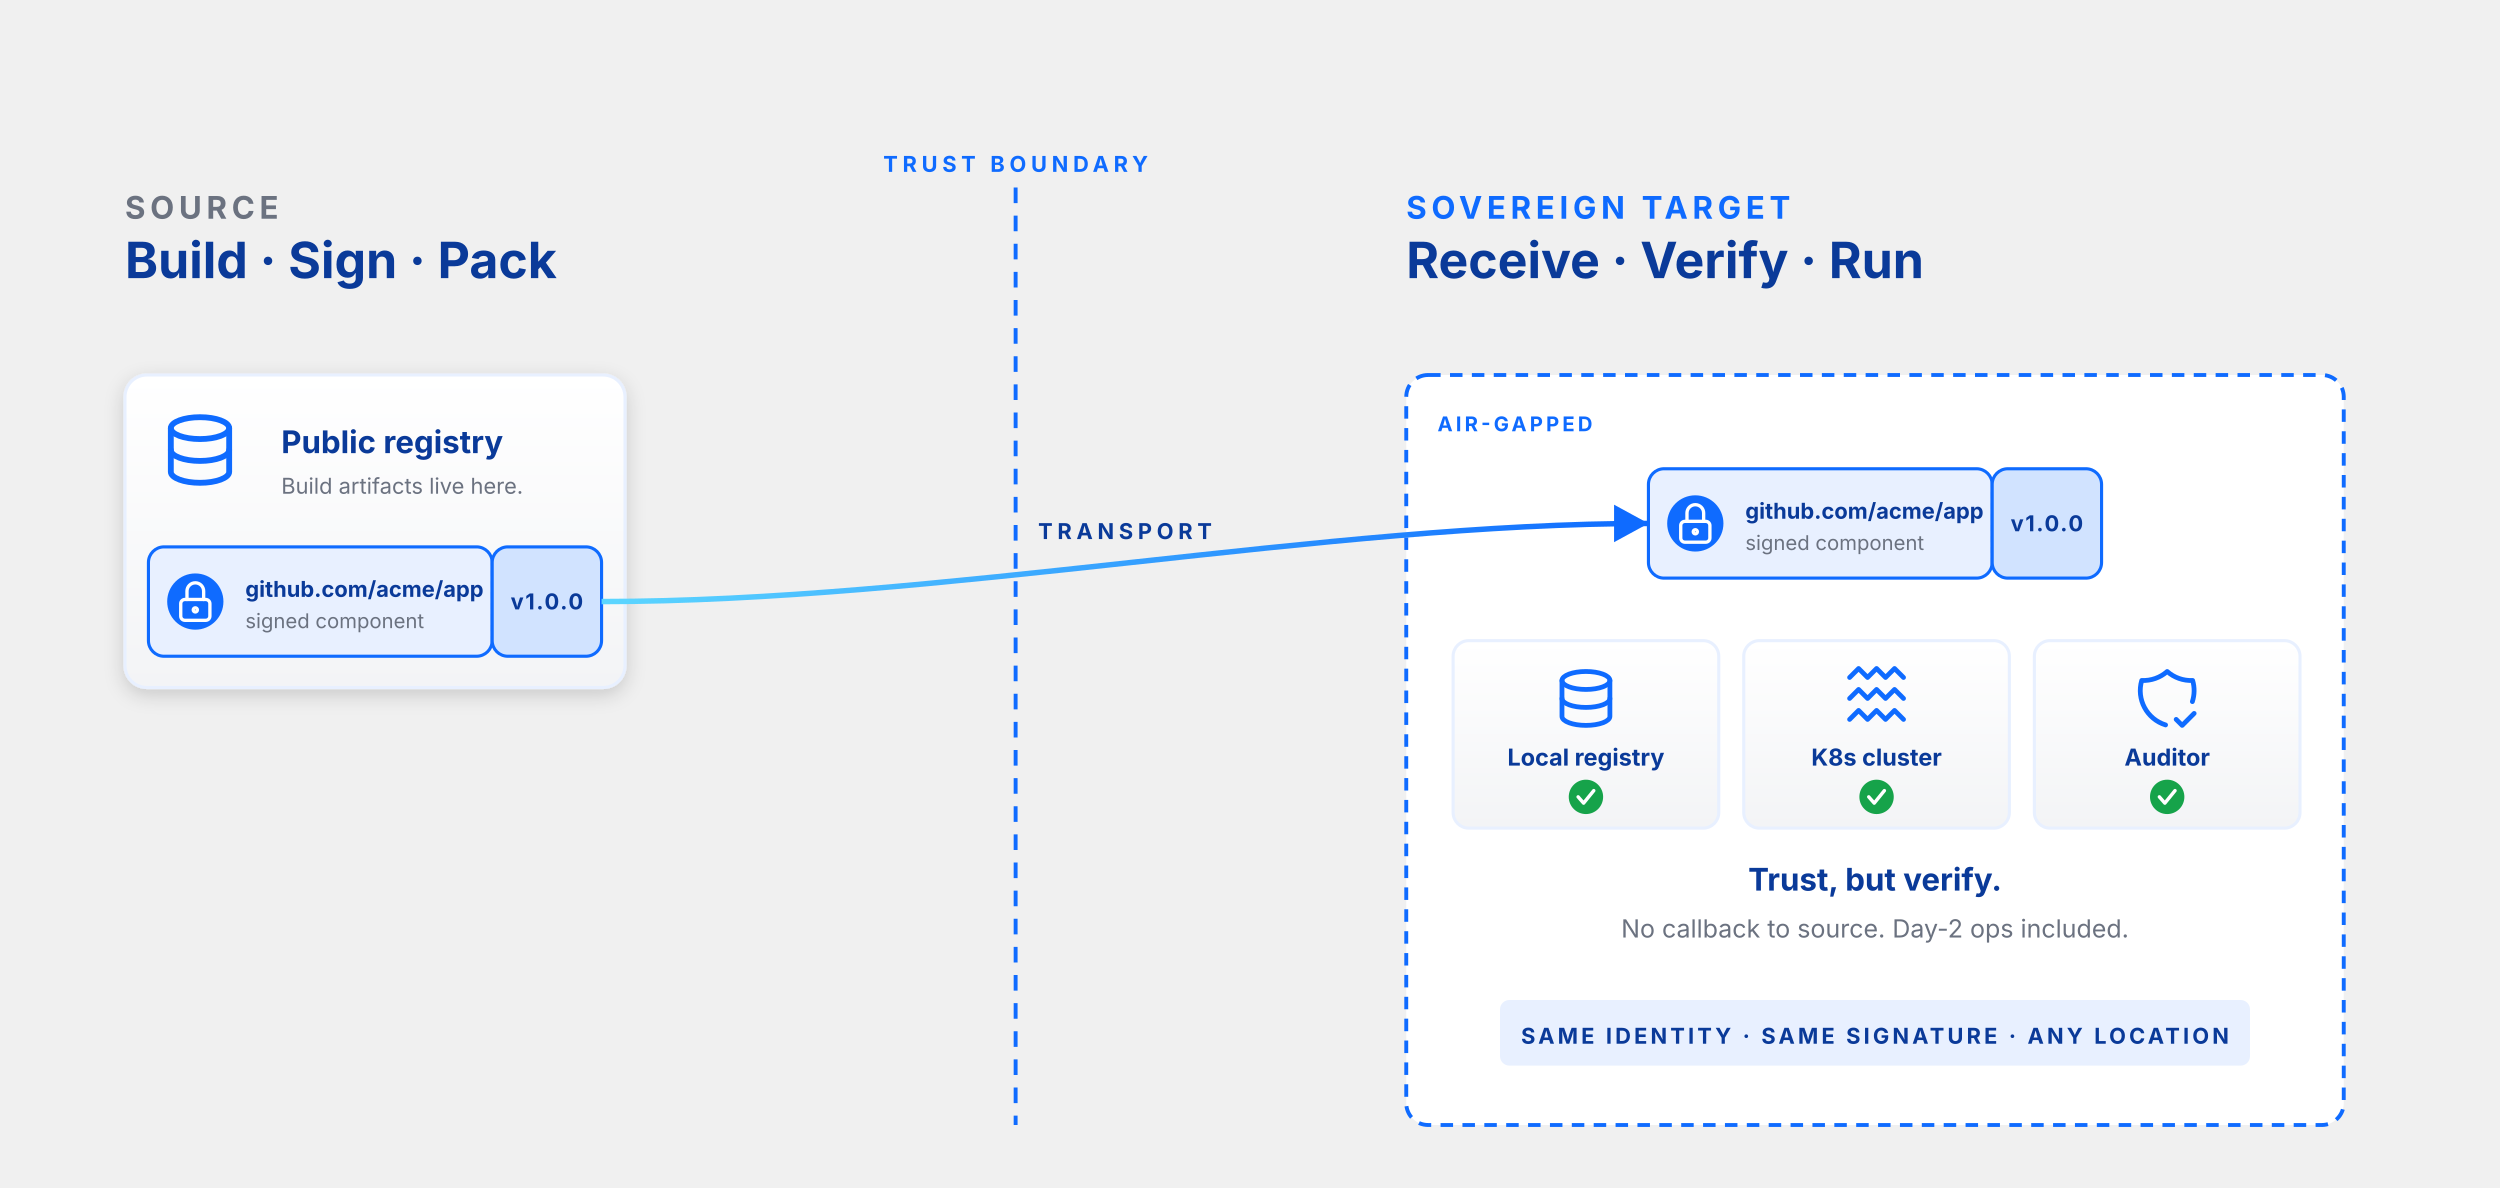
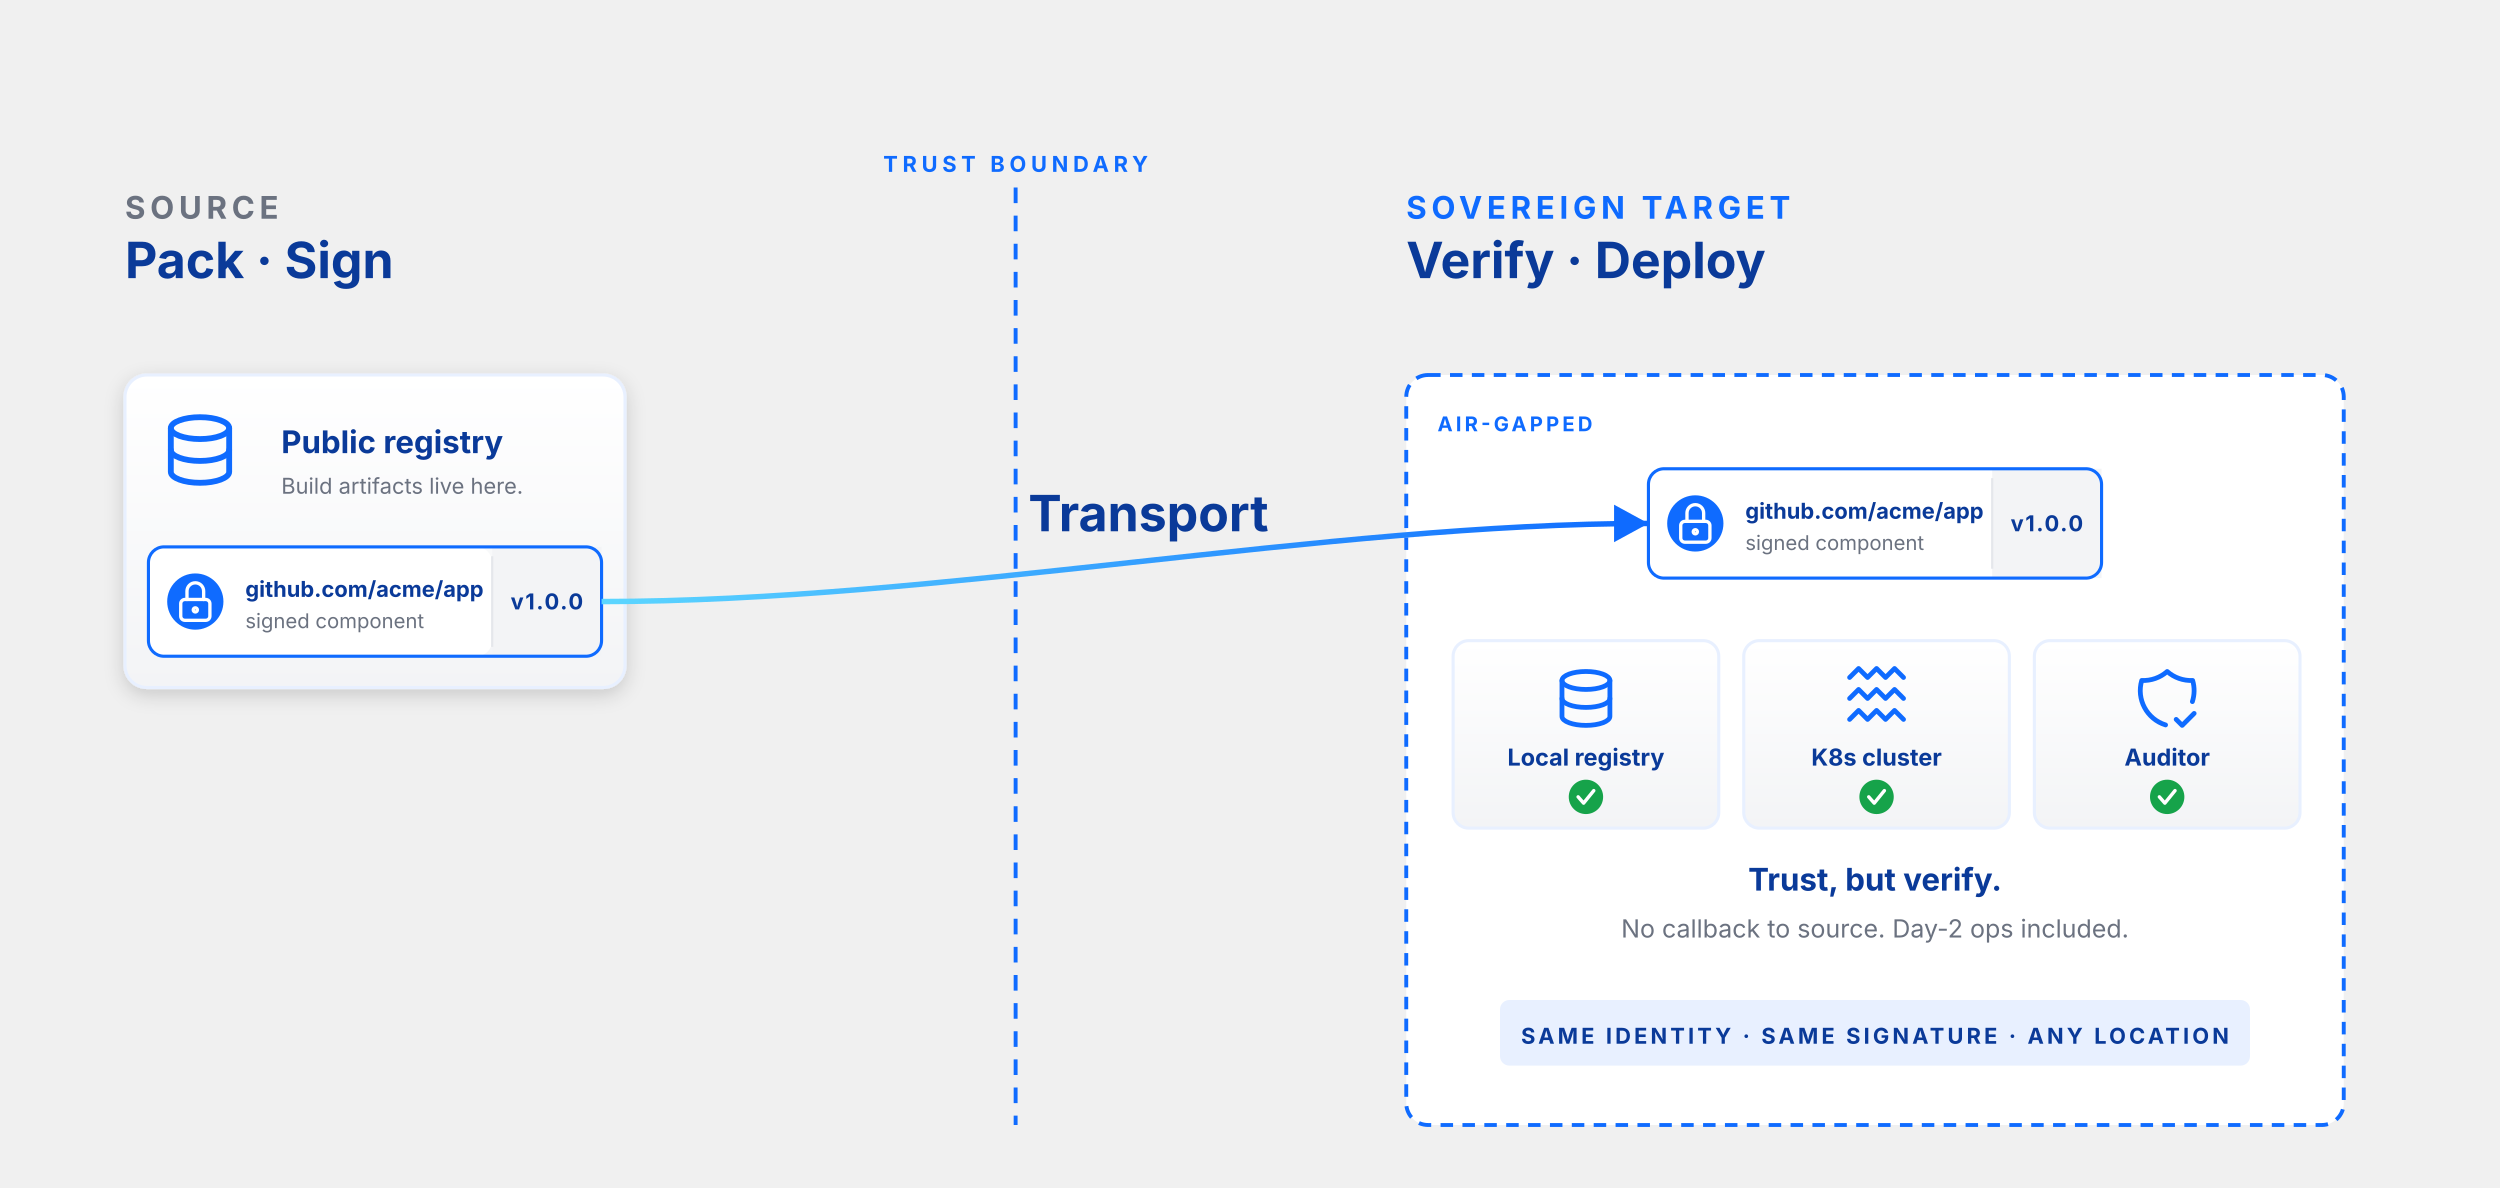
<svg xmlns="http://www.w3.org/2000/svg" viewBox="0 0 1600 760" role="img" aria-label="Sovereign-ready: trust, but verify">
  <defs>
    <linearGradient id="pillarFill" x1="0%" y1="0%" x2="0%" y2="100%">
      <stop offset="0%" stop-color="#ffffff" />
      <stop offset="100%" stop-color="#f3f4f6" />
    </linearGradient>
    <filter id="softShadow" x="-20%" y="-20%" width="140%" height="140%">
      <feGaussianBlur in="SourceAlpha" stdDeviation="6" />
      <feOffset dx="0" dy="4" result="offsetblur" />
      <feComponentTransfer>
        <feFuncA type="linear" slope="0.16" />
      </feComponentTransfer>
      <feMerge>
        <feMergeNode />
        <feMergeNode in="SourceGraphic" />
      </feMerge>
    </filter>
    <linearGradient id="brandFill" x1="0%" y1="0%" x2="100%" y2="0%">
      <stop offset="0%" stop-color="#5cd6ff" />
      <stop offset="100%" stop-color="#0f6bff" />
    </linearGradient>
    <symbol id="ico-lock" viewBox="0 0 24 24">
      <g fill="none" stroke="currentColor" stroke-width="1.6" stroke-linecap="round" stroke-linejoin="round">
        <path d="M5 13a2 2 0 0 1 2 -2h10a2 2 0 0 1 2 2v6a2 2 0 0 1 -2 2h-10a2 2 0 0 1 -2 -2v-6" />
        <path d="M11 16a1 1 0 1 0 2 0a1 1 0 0 0 -2 0" />
        <path d="M8 11v-4a4 4 0 1 1 8 0v4" />
      </g>
    </symbol>
    <symbol id="ico-shield" viewBox="0 0 24 24">
      <g fill="none" stroke="#0f6bff" stroke-width="1.6" stroke-linecap="round" stroke-linejoin="round">
        <path d="M11.46 20.846a12 12 0 0 1 -7.96 -14.846a12 12 0 0 0 8.5 -3a12 12 0 0 0 8.5 3a12 12 0 0 1 -.09 7.06" />
        <path d="M15 19l2 2l4 -4" />
      </g>
    </symbol>
    <symbol id="ico-cluster" viewBox="0 0 24 24">
      <g fill="none" stroke="#0f6bff" stroke-width="1.6" stroke-linecap="round" stroke-linejoin="round">
        <path d="M3 12l3 -3l3 3l3 -3l3 3l3 -3l3 3" />
        <path d="M3 19l3 -3l3 3l3 -3l3 3l3 -3l3 3" />
        <path d="M3 5l3 -3l3 3l3 -3l3 3l3 -3l3 3" />
      </g>
    </symbol>
    <symbol id="ico-registry" viewBox="0 0 24 24">
      <g fill="none" stroke="#0f6bff" stroke-width="1.6" stroke-linecap="round" stroke-linejoin="round">
        <ellipse cx="12" cy="6" rx="8" ry="3" />
        <path d="M4 6v6a8 3 0 0 0 16 0v-6" />
        <path d="M4 12v6a8 3 0 0 0 16 0v-6" />
      </g>
    </symbol>
  </defs>
  <g font-family="Aptos, Inter, sans-serif">
    <g transform="translate(80,100)">
      <text x="0" y="40" font-size="20" font-weight="700" fill="#6b7280" letter-spacing="3">SOURCE</text>
-       <text x="0" y="78" font-size="32" font-weight="700" fill="#0a3a99">Build · Sign · Pack</text>
+       <text x="0" y="78" font-size="32" font-weight="700" fill="#0a3a99">Pack · Sign</text>
      <g transform="translate(0,140)">
        <rect width="320" height="200" rx="14" fill="url(#pillarFill)" stroke="#e8f0ff" stroke-width="2" filter="url(#softShadow)" />
        <use href="#ico-registry" x="20" y="20" width="56" height="56" stroke="#0f6bff" />
        <text x="100" y="50" font-size="20" font-weight="700" fill="#0a3a99">Public registry</text>
        <text x="100" y="76" font-size="14" fill="#6b7280">Build artifacts live here.</text>
        <g transform="translate(15,110)">
-           <rect x="0" y="0" width="220" height="70" rx="10" fill="#e8f0ff" stroke="#0f6bff" stroke-width="2" />
-           <line x1="220" y1="8" x2="220" y2="62" stroke="#0f6bff" stroke-width="1.6" stroke-dasharray="4 3" />
-           <rect x="220" y="0" width="70" height="70" rx="10" fill="#d1e3ff" stroke="#0f6bff" stroke-width="2" />
+           <rect x="220" y="0" width="70" height="70" rx="0" fill="#F3F4F6" stroke="none" />
+           <rect x="0" y="0" width="220" height="70" rx="10" fill="#FFFFFF" stroke="none" />
+           <rect x="0" y="0" width="290" height="70" rx="10" fill="none" stroke="#0f6bff" stroke-width="2" />
+           <line x1="220" y1="6" x2="220" y2="64" stroke="#E5E7EB" stroke-width="1.4" />
          <circle cx="30" cy="35" r="18" fill="#0f6bff" />
          <use href="#ico-lock" x="14" y="19" width="32" height="32" color="#ffffff" />
          <text x="62" y="32" font-size="14" font-weight="700" fill="#0a3a99">github.com/acme/app</text>
          <text x="62" y="52" font-size="13" fill="#6b7280">signed component</text>
          <text x="255" y="40" text-anchor="middle" font-size="14" font-weight="700" fill="#0a3a99" letter-spacing="1">v1.0.0</text>
        </g>
      </g>
    </g>
    <g transform="translate(570,80)">
      <line x1="80" y1="40" x2="80" y2="640" stroke="#0f6bff" stroke-width="2.5" stroke-dasharray="10 8" />
      <text x="80" y="30" text-anchor="middle" font-size="14" font-weight="700" fill="#0f6bff" letter-spacing="3">TRUST BOUNDARY</text>
    </g>
    <g transform="translate(900,100)">
      <text x="0" y="40" font-size="20" font-weight="700" fill="#0f6bff" letter-spacing="3">SOVEREIGN TARGET</text>
-       <text x="0" y="78" font-size="32" font-weight="700" fill="#0a3a99">Receive · Verify · Run</text>
+       <text x="0" y="78" font-size="32" font-weight="700" fill="#0a3a99">Verify · Deploy</text>
      <g transform="translate(0,140)">
        <rect width="600" height="480" rx="14" fill="#ffffff" stroke="#0f6bff" stroke-width="2.5" stroke-dasharray="8 6" />
        <text x="20" y="36" font-size="13" font-weight="700" fill="#0f6bff" letter-spacing="2">AIR-GAPPED</text>
        <g transform="translate(155,60)">
-           <rect x="0" y="0" width="220" height="70" rx="10" fill="#e8f0ff" stroke="#0f6bff" stroke-width="2" />
-           <line x1="220" y1="8" x2="220" y2="62" stroke="#0f6bff" stroke-width="1.6" stroke-dasharray="4 3" />
-           <rect x="220" y="0" width="70" height="70" rx="10" fill="#d1e3ff" stroke="#0f6bff" stroke-width="2" />
+           <rect x="220" y="0" width="70" height="70" rx="0" fill="#F3F4F6" stroke="none" />
+           <rect x="0" y="0" width="220" height="70" rx="10" fill="#FFFFFF" stroke="none" />
+           <rect x="0" y="0" width="290" height="70" rx="10" fill="none" stroke="#0f6bff" stroke-width="2" />
+           <line x1="220" y1="6" x2="220" y2="64" stroke="#E5E7EB" stroke-width="1.4" />
          <circle cx="30" cy="35" r="18" fill="#0f6bff" />
          <use href="#ico-lock" x="14" y="19" width="32" height="32" color="#ffffff" />
          <text x="62" y="32" font-size="14" font-weight="700" fill="#0a3a99">github.com/acme/app</text>
          <text x="62" y="52" font-size="13" fill="#6b7280">signed component</text>
          <text x="255" y="40" text-anchor="middle" font-size="14" font-weight="700" fill="#0a3a99" letter-spacing="1">v1.0.0</text>
        </g>
        <g transform="translate(30,170)">
          <rect width="170" height="120" rx="10" fill="url(#pillarFill)" stroke="#e8f0ff" stroke-width="2" />
          <use href="#ico-registry" x="62" y="14" width="46" height="46" stroke="#0f6bff" />
          <text x="85" y="80" text-anchor="middle" font-size="15" font-weight="700" fill="#0a3a99">Local registry</text>
          <g transform="translate(85,100)">
            <circle r="11" fill="#16A34A" />
            <path d="M -5 0 L -1.5 4 L 5 -4" fill="none" stroke="#FFFFFF" stroke-width="2.2" stroke-linecap="round" stroke-linejoin="round" />
          </g>
        </g>
        <g transform="translate(216,170)">
          <rect width="170" height="120" rx="10" fill="url(#pillarFill)" stroke="#e8f0ff" stroke-width="2" />
          <use href="#ico-cluster" x="62" y="14" width="46" height="46" stroke="#0f6bff" />
          <text x="85" y="80" text-anchor="middle" font-size="15" font-weight="700" fill="#0a3a99">K8s cluster</text>
          <g transform="translate(85,100)">
            <circle r="11" fill="#16A34A" />
            <path d="M -5 0 L -1.5 4 L 5 -4" fill="none" stroke="#FFFFFF" stroke-width="2.2" stroke-linecap="round" stroke-linejoin="round" />
          </g>
        </g>
        <g transform="translate(402,170)">
          <rect width="170" height="120" rx="10" fill="url(#pillarFill)" stroke="#e8f0ff" stroke-width="2" />
          <use href="#ico-shield" x="62" y="14" width="46" height="46" stroke="#0f6bff" />
          <text x="85" y="80" text-anchor="middle" font-size="15" font-weight="700" fill="#0a3a99">Auditor</text>
          <g transform="translate(85,100)">
            <circle r="11" fill="#16A34A" />
            <path d="M -5 0 L -1.5 4 L 5 -4" fill="none" stroke="#FFFFFF" stroke-width="2.2" stroke-linecap="round" stroke-linejoin="round" />
          </g>
        </g>
        <text x="300" y="330" text-anchor="middle" font-size="20" font-weight="700" fill="#0a3a99">Trust, but verify.</text>
        <text x="300" y="360" text-anchor="middle" font-size="16" fill="#6b7280">No callback to source. Day-2 ops included.</text>
        <rect x="60" y="400" width="480" height="42" rx="6" fill="#e8f0ff" />
        <text x="300" y="428" text-anchor="middle" font-size="14" font-weight="700" fill="#0a3a99" letter-spacing="2">SAME IDENTITY · SAME SIGNATURE · ANY LOCATION</text>
      </g>
    </g>
    <path d="M 385 385 C 600 385, 850 335, 1055 335" fill="none" stroke="url(#brandFill)" stroke-width="3.5" />
    <polygon points="1055,335 1033,323 1033,347" fill="#0f6bff" />
-     <text x="720" y="345" text-anchor="middle" font-size="14" font-weight="700" fill="#0a3a99" letter-spacing="3">TRANSPORT</text>
+     <text x="735" y="340" text-anchor="middle" font-size="32" font-weight="700" fill="#0a3a99">Transport</text>
  </g>
</svg>
